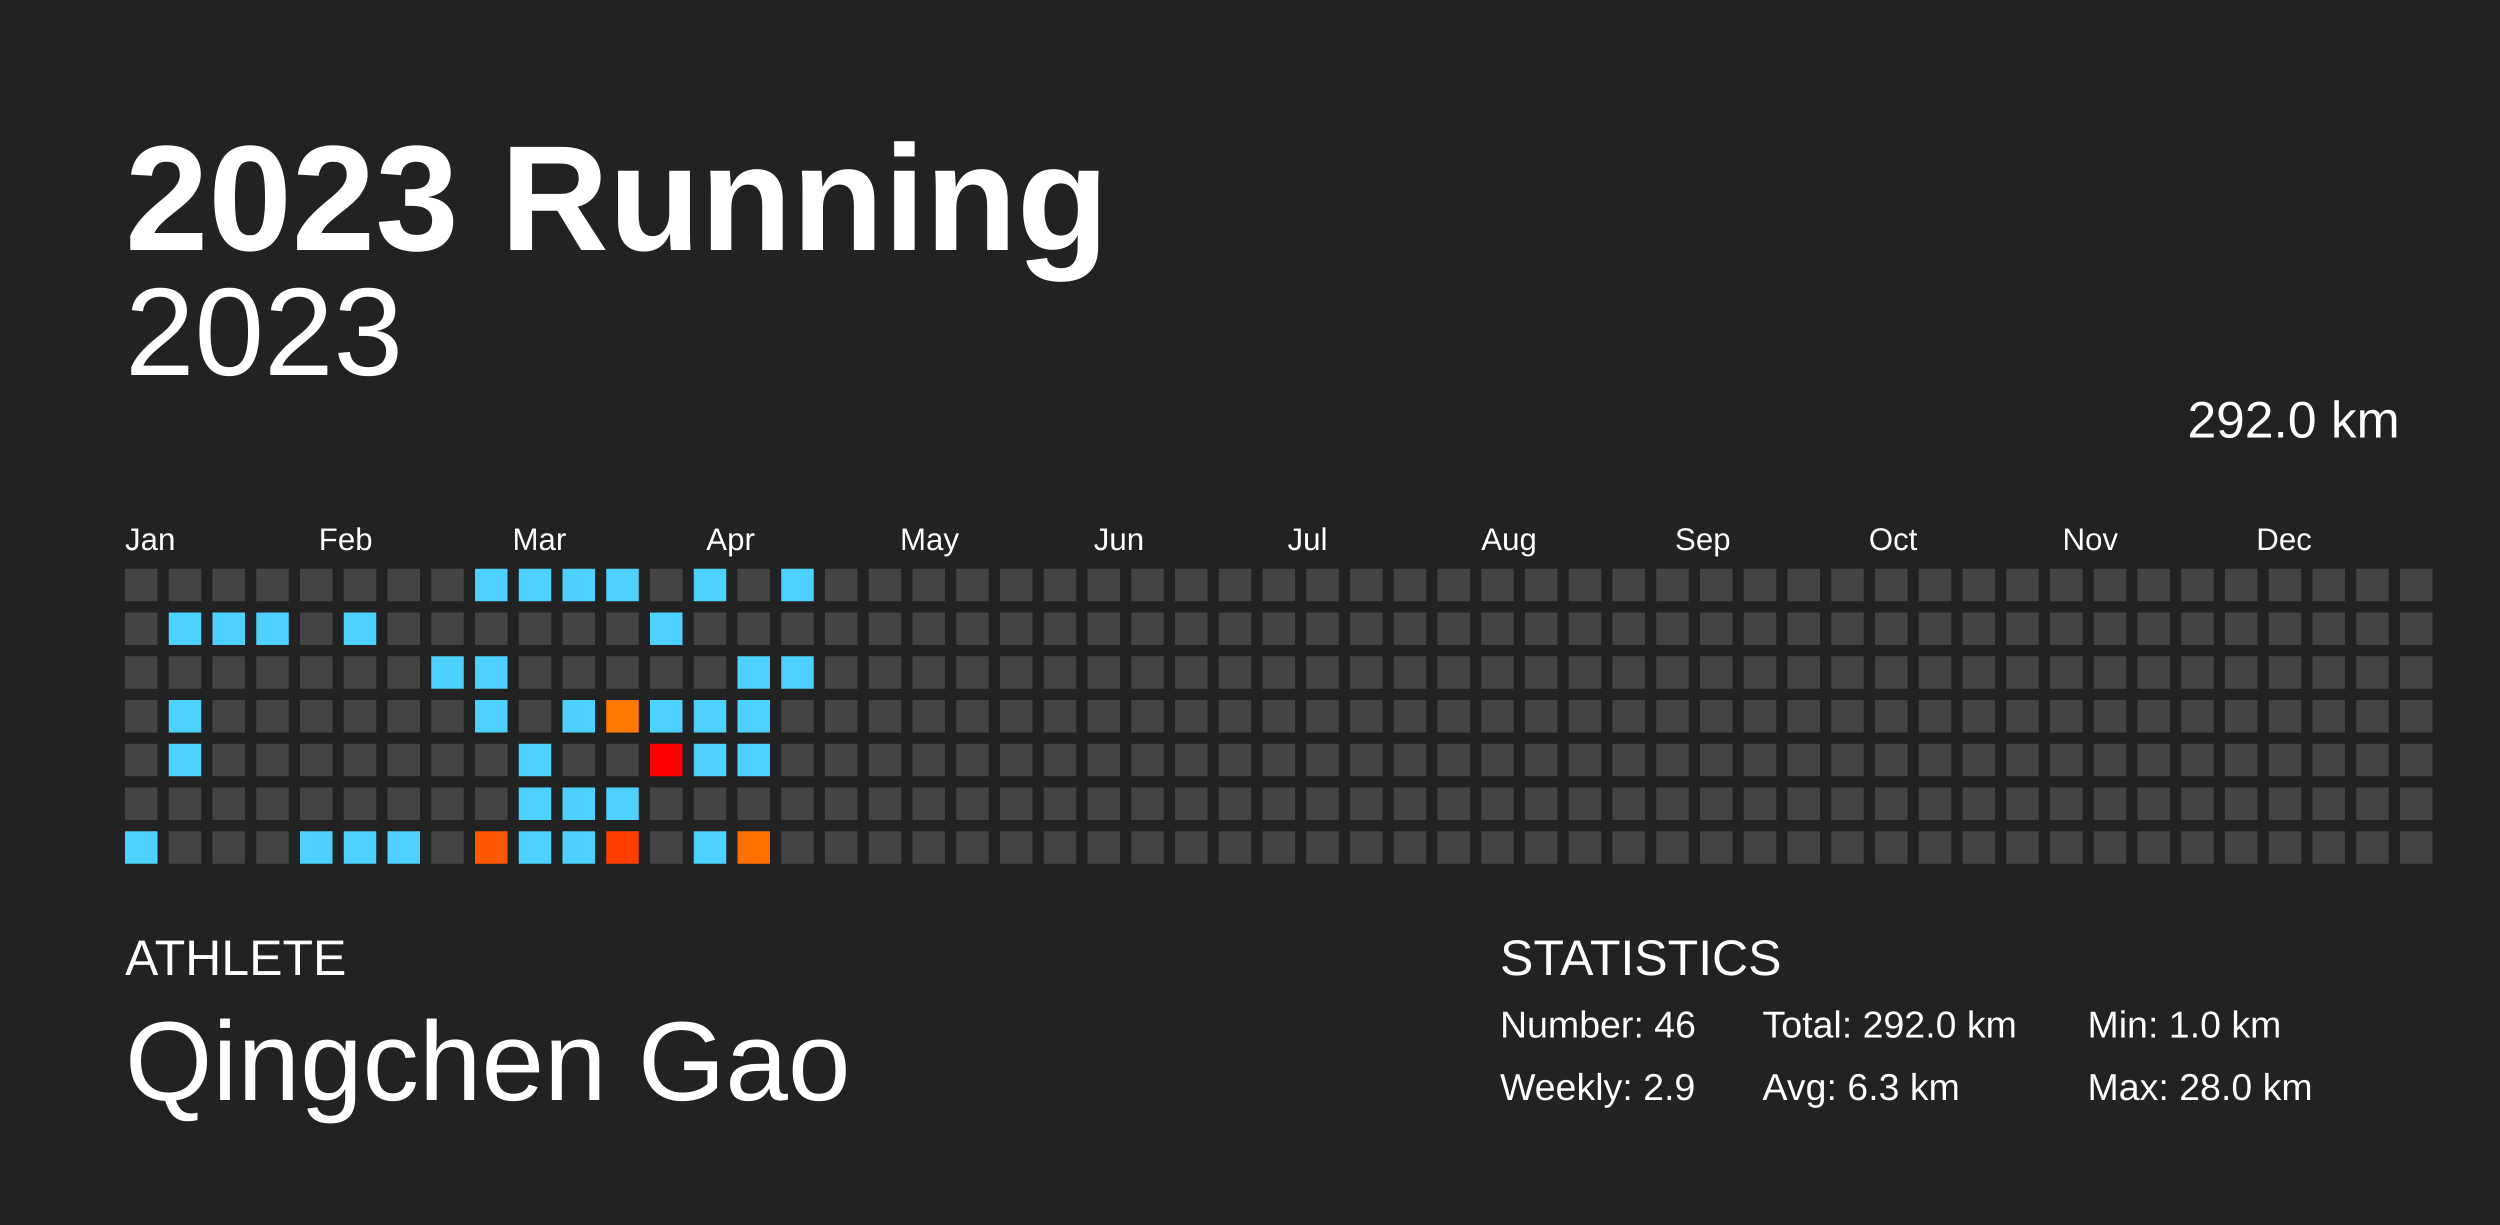
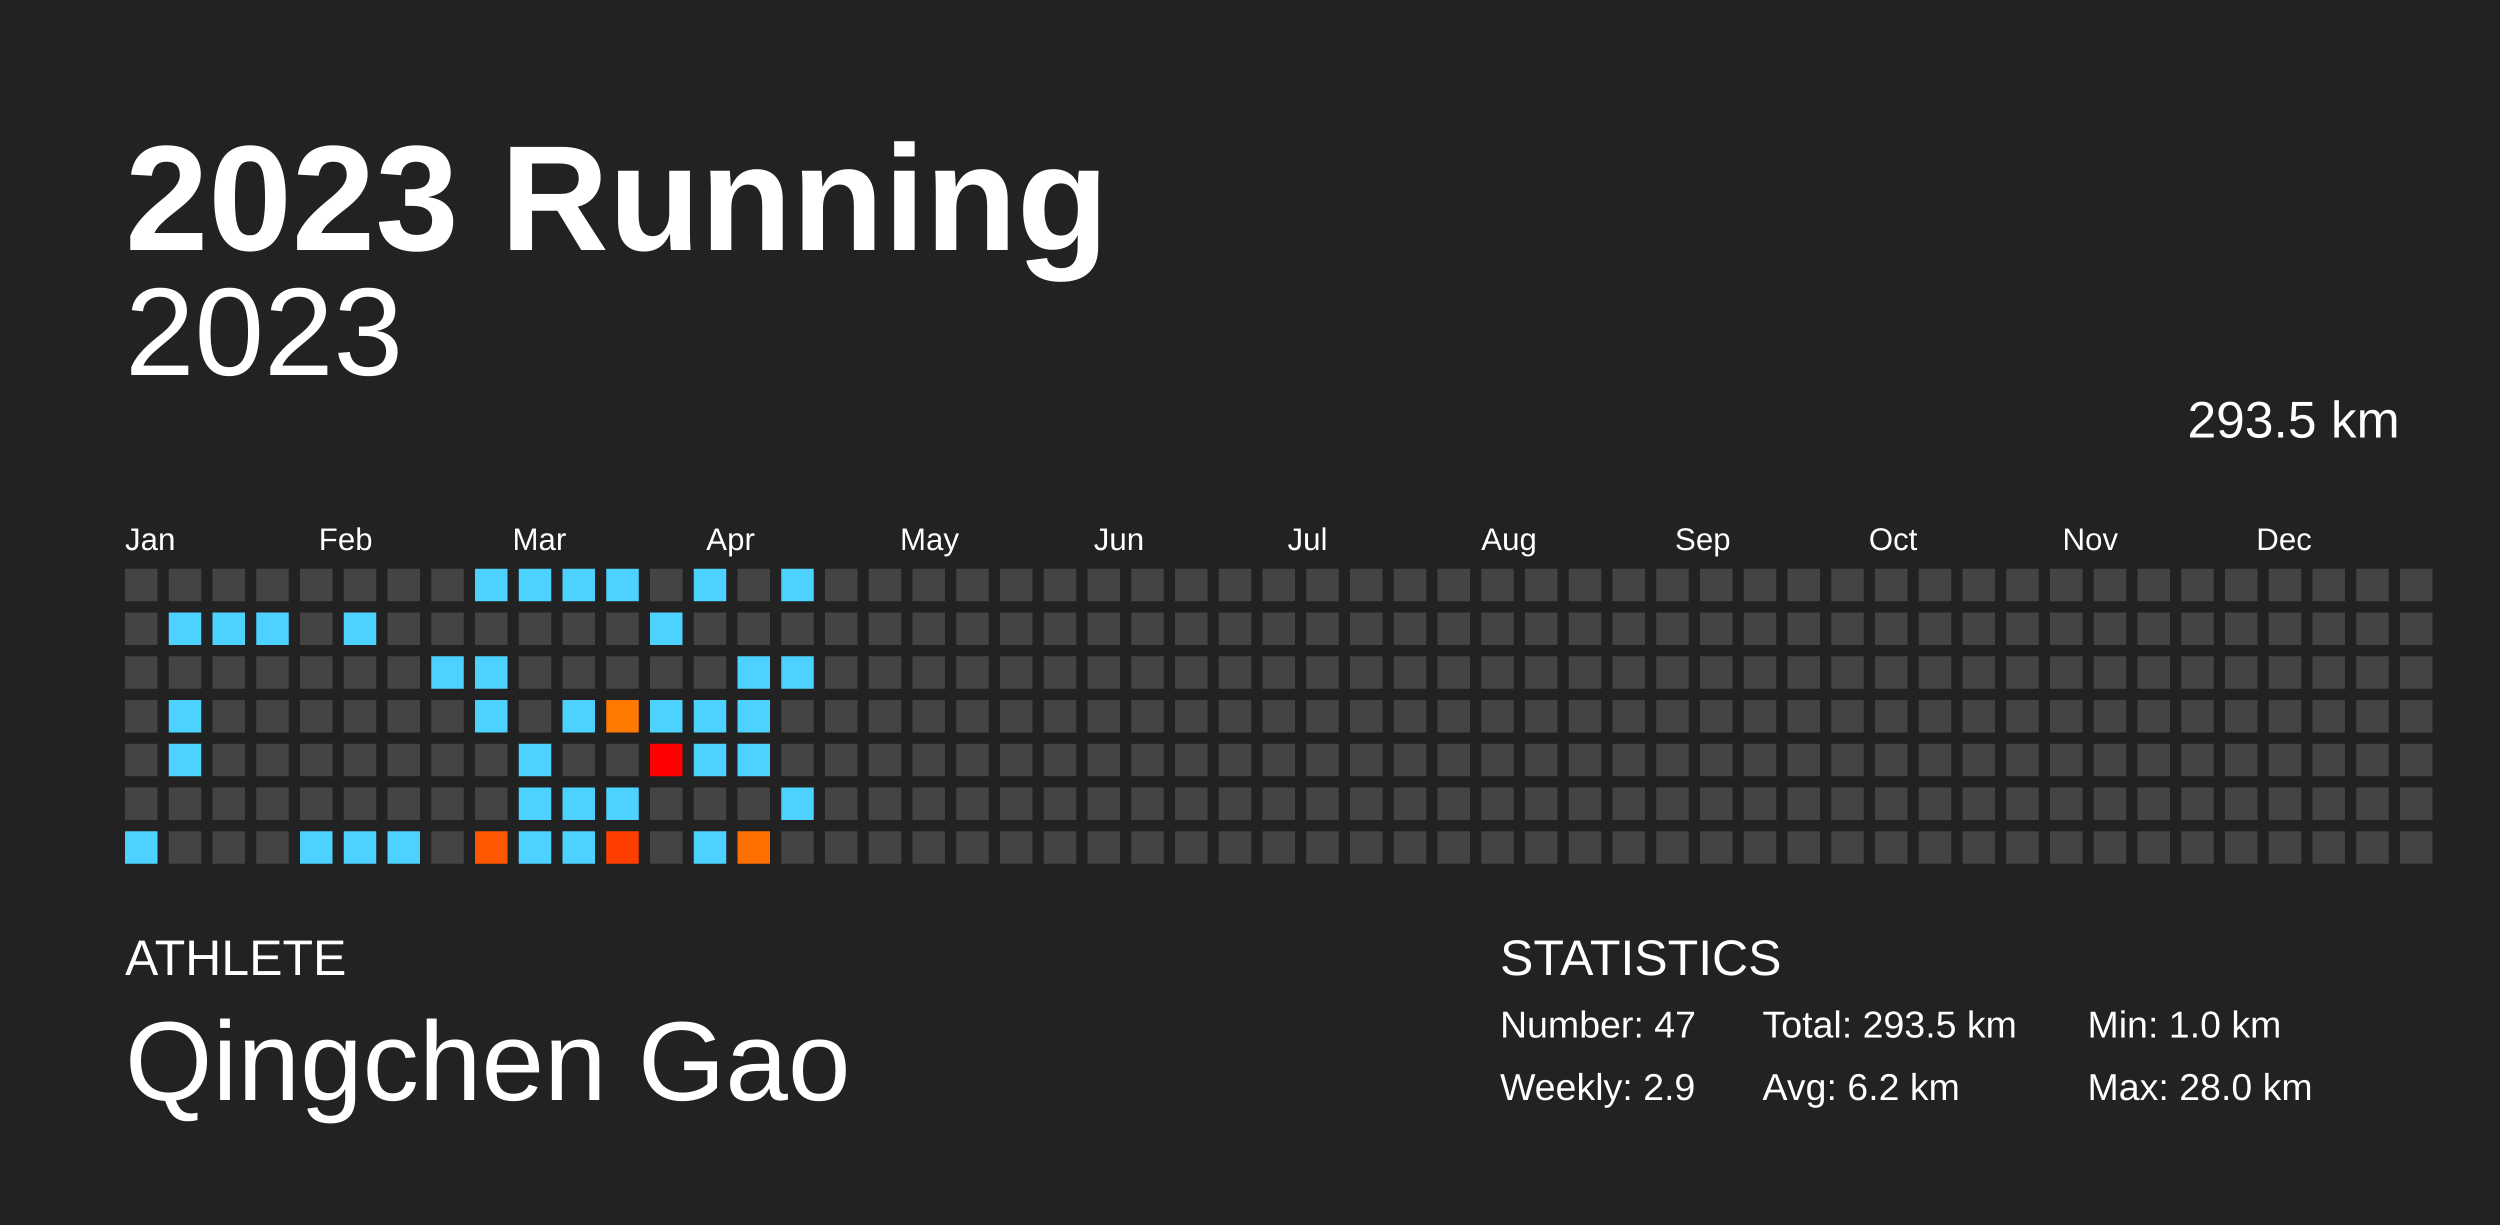
<svg xmlns="http://www.w3.org/2000/svg" baseProfile="full" height="98mm" version="1.1" viewBox="0,0,200,98" width="200mm">
  <defs />
  <rect fill="#222222" height="98" width="200" x="0" y="0" />
  <text fill="#FFFFFF" style="font-size:12px; font-family:Arial; font-weight:bold;" x="10" y="20">2023 Running</text>
  <text fill="#FFFFFF" style="font-size:4px; font-family:Arial" x="10" y="78">ATHLETE</text>
  <text fill="#FFFFFF" style="font-size:9px; font-family:Arial" x="10" y="88">Qingchen Gao</text>
  <text fill="#FFFFFF" style="font-size:4px; font-family:Arial" x="120" y="78">STATISTICS</text>
-   <text fill="#FFFFFF" style="font-size:3px; font-family:Arial" x="120" y="83">Number: 46</text>
+   <text fill="#FFFFFF" style="font-size:3px; font-family:Arial" x="120" y="83">Number: 47</text>
  <text fill="#FFFFFF" style="font-size:3px; font-family:Arial" x="120" y="88">Weekly: 2.9</text>
-   <text fill="#FFFFFF" style="font-size:3px; font-family:Arial" x="141" y="83">Total: 292.0 km</text>
-   <text fill="#FFFFFF" style="font-size:3px; font-family:Arial" x="141" y="88">Avg: 6.3 km</text>
+   <text fill="#FFFFFF" style="font-size:3px; font-family:Arial" x="141" y="83">Total: 293.5 km</text>
+   <text fill="#FFFFFF" style="font-size:3px; font-family:Arial" x="141" y="88">Avg: 6.2 km</text>
  <text fill="#FFFFFF" style="font-size:3px; font-family:Arial" x="167" y="83">Min: 1.0 km</text>
  <text fill="#FFFFFF" style="font-size:3px; font-family:Arial" x="167" y="88">Max: 28.0 km</text>
  <text alignment-baseline="hanging" fill="#FFFFFF" style="font-size:10.0px; font-family:Arial;" x="10" y="30">2023</text>
-   <text alignment-baseline="hanging" fill="#FFFFFF" style="font-size:4.125px; font-family:Arial;" x="175" y="35">292.0 km</text>
+   <text alignment-baseline="hanging" fill="#FFFFFF" style="font-size:4.125px; font-family:Arial;" x="175" y="35">293.5 km</text>
  <text fill="#FFFFFF" style="font-size:2.5px; font-family:Arial" x="10.0" y="44">Jan</text>
  <text fill="#FFFFFF" style="font-size:2.5px; font-family:Arial" x="25.5" y="44">Feb</text>
  <text fill="#FFFFFF" style="font-size:2.5px; font-family:Arial" x="41.0" y="44">Mar</text>
  <text fill="#FFFFFF" style="font-size:2.5px; font-family:Arial" x="56.5" y="44">Apr</text>
  <text fill="#FFFFFF" style="font-size:2.5px; font-family:Arial" x="72.0" y="44">May</text>
  <text fill="#FFFFFF" style="font-size:2.5px; font-family:Arial" x="87.5" y="44">Jun</text>
  <text fill="#FFFFFF" style="font-size:2.5px; font-family:Arial" x="103.0" y="44">Jul</text>
  <text fill="#FFFFFF" style="font-size:2.5px; font-family:Arial" x="118.5" y="44">Aug</text>
  <text fill="#FFFFFF" style="font-size:2.5px; font-family:Arial" x="134.0" y="44">Sep</text>
  <text fill="#FFFFFF" style="font-size:2.5px; font-family:Arial" x="149.5" y="44">Oct</text>
  <text fill="#FFFFFF" style="font-size:2.5px; font-family:Arial" x="165.0" y="44">Nov</text>
  <text fill="#FFFFFF" style="font-size:2.5px; font-family:Arial" x="180.5" y="44">Dec</text>
  <rect fill="#444444" height="2.6" width="2.6" x="10.0" y="45.5" />
  <rect fill="#444444" height="2.6" width="2.6" x="10.0" y="49.0" />
  <rect fill="#444444" height="2.6" width="2.6" x="10.0" y="52.5" />
  <rect fill="#444444" height="2.6" width="2.6" x="10.0" y="56.0" />
  <rect fill="#444444" height="2.6" width="2.6" x="10.0" y="59.5" />
  <rect fill="#444444" height="2.6" width="2.6" x="10.0" y="63.0" />
  <rect fill="#4dd2ff" height="2.6" width="2.6" x="10.0" y="66.5" />
  <rect fill="#444444" height="2.6" width="2.6" x="13.5" y="45.5" />
  <rect fill="#4dd2ff" height="2.6" width="2.6" x="13.5" y="49.0" />
  <rect fill="#444444" height="2.6" width="2.6" x="13.5" y="52.5" />
  <rect fill="#4dd2ff" height="2.6" width="2.6" x="13.5" y="56.0" />
  <rect fill="#4dd2ff" height="2.6" width="2.6" x="13.5" y="59.5" />
  <rect fill="#444444" height="2.6" width="2.6" x="13.5" y="63.0" />
  <rect fill="#444444" height="2.6" width="2.6" x="13.5" y="66.5" />
  <rect fill="#444444" height="2.6" width="2.6" x="17.0" y="45.5" />
  <rect fill="#4dd2ff" height="2.6" width="2.6" x="17.0" y="49.0" />
  <rect fill="#444444" height="2.6" width="2.6" x="17.0" y="52.5" />
  <rect fill="#444444" height="2.6" width="2.6" x="17.0" y="56.0" />
  <rect fill="#444444" height="2.6" width="2.6" x="17.0" y="59.5" />
  <rect fill="#444444" height="2.6" width="2.6" x="17.0" y="63.0" />
  <rect fill="#444444" height="2.6" width="2.6" x="17.0" y="66.5" />
  <rect fill="#444444" height="2.6" width="2.6" x="20.5" y="45.5" />
  <rect fill="#4dd2ff" height="2.6" width="2.6" x="20.5" y="49.0" />
  <rect fill="#444444" height="2.6" width="2.6" x="20.5" y="52.5" />
  <rect fill="#444444" height="2.6" width="2.6" x="20.5" y="56.0" />
  <rect fill="#444444" height="2.6" width="2.6" x="20.5" y="59.5" />
  <rect fill="#444444" height="2.6" width="2.6" x="20.5" y="63.0" />
  <rect fill="#444444" height="2.6" width="2.6" x="20.5" y="66.5" />
  <rect fill="#444444" height="2.6" width="2.6" x="24.0" y="45.5" />
  <rect fill="#444444" height="2.6" width="2.6" x="24.0" y="49.0" />
  <rect fill="#444444" height="2.6" width="2.6" x="24.0" y="52.5" />
  <rect fill="#444444" height="2.6" width="2.6" x="24.0" y="56.0" />
  <rect fill="#444444" height="2.6" width="2.6" x="24.0" y="59.5" />
  <rect fill="#444444" height="2.6" width="2.6" x="24.0" y="63.0" />
  <rect fill="#4dd2ff" height="2.6" width="2.6" x="24.0" y="66.5" />
  <rect fill="#444444" height="2.6" width="2.6" x="27.5" y="45.5" />
  <rect fill="#4dd2ff" height="2.6" width="2.6" x="27.5" y="49.0" />
  <rect fill="#444444" height="2.6" width="2.6" x="27.5" y="52.5" />
  <rect fill="#444444" height="2.6" width="2.6" x="27.5" y="56.0" />
  <rect fill="#444444" height="2.6" width="2.6" x="27.5" y="59.5" />
  <rect fill="#444444" height="2.6" width="2.6" x="27.5" y="63.0" />
  <rect fill="#4dd2ff" height="2.6" width="2.6" x="27.5" y="66.5" />
  <rect fill="#444444" height="2.6" width="2.6" x="31.0" y="45.5" />
  <rect fill="#444444" height="2.6" width="2.6" x="31.0" y="49.0" />
  <rect fill="#444444" height="2.6" width="2.6" x="31.0" y="52.5" />
  <rect fill="#444444" height="2.6" width="2.6" x="31.0" y="56.0" />
  <rect fill="#444444" height="2.6" width="2.6" x="31.0" y="59.5" />
  <rect fill="#444444" height="2.6" width="2.6" x="31.0" y="63.0" />
  <rect fill="#4dd2ff" height="2.6" width="2.6" x="31.0" y="66.5" />
  <rect fill="#444444" height="2.6" width="2.6" x="34.5" y="45.5" />
  <rect fill="#444444" height="2.6" width="2.6" x="34.5" y="49.0" />
  <rect fill="#4dd2ff" height="2.6" width="2.6" x="34.5" y="52.5" />
  <rect fill="#444444" height="2.6" width="2.6" x="34.5" y="56.0" />
  <rect fill="#444444" height="2.6" width="2.6" x="34.5" y="59.5" />
  <rect fill="#444444" height="2.6" width="2.6" x="34.5" y="63.0" />
  <rect fill="#444444" height="2.6" width="2.6" x="34.5" y="66.5" />
  <rect fill="#4dd2ff" height="2.6" width="2.6" x="38.0" y="45.5" />
  <rect fill="#444444" height="2.6" width="2.6" x="38.0" y="49.0" />
  <rect fill="#4dd2ff" height="2.6" width="2.6" x="38.0" y="52.5" />
  <rect fill="#4dd2ff" height="2.6" width="2.6" x="38.0" y="56.0" />
  <rect fill="#444444" height="2.6" width="2.6" x="38.0" y="59.5" />
  <rect fill="#444444" height="2.6" width="2.6" x="38.0" y="63.0" />
  <rect fill="#ff5800" height="2.6" width="2.6" x="38.0" y="66.5" />
  <rect fill="#4dd2ff" height="2.6" width="2.6" x="41.5" y="45.5" />
  <rect fill="#444444" height="2.6" width="2.6" x="41.5" y="49.0" />
  <rect fill="#444444" height="2.6" width="2.6" x="41.5" y="52.5" />
  <rect fill="#444444" height="2.6" width="2.6" x="41.5" y="56.0" />
  <rect fill="#4dd2ff" height="2.6" width="2.6" x="41.5" y="59.5" />
  <rect fill="#4dd2ff" height="2.6" width="2.6" x="41.5" y="63.0" />
  <rect fill="#4dd2ff" height="2.6" width="2.6" x="41.5" y="66.5" />
  <rect fill="#4dd2ff" height="2.6" width="2.6" x="45.0" y="45.5" />
  <rect fill="#444444" height="2.6" width="2.6" x="45.0" y="49.0" />
  <rect fill="#444444" height="2.6" width="2.6" x="45.0" y="52.5" />
  <rect fill="#4dd2ff" height="2.6" width="2.6" x="45.0" y="56.0" />
  <rect fill="#444444" height="2.6" width="2.6" x="45.0" y="59.5" />
  <rect fill="#4dd2ff" height="2.6" width="2.6" x="45.0" y="63.0" />
  <rect fill="#4dd2ff" height="2.6" width="2.6" x="45.0" y="66.5" />
  <rect fill="#4dd2ff" height="2.6" width="2.6" x="48.5" y="45.5" />
  <rect fill="#444444" height="2.6" width="2.6" x="48.5" y="49.0" />
  <rect fill="#444444" height="2.6" width="2.6" x="48.5" y="52.5" />
  <rect fill="#ff7900" height="2.6" width="2.6" x="48.5" y="56.0" />
  <rect fill="#444444" height="2.6" width="2.6" x="48.5" y="59.5" />
  <rect fill="#4dd2ff" height="2.6" width="2.6" x="48.5" y="63.0" />
  <rect fill="#ff3f00" height="2.6" width="2.6" x="48.5" y="66.5" />
  <rect fill="#444444" height="2.6" width="2.6" x="52.0" y="45.5" />
  <rect fill="#4dd2ff" height="2.6" width="2.6" x="52.0" y="49.0" />
  <rect fill="#444444" height="2.6" width="2.6" x="52.0" y="52.5" />
  <rect fill="#4dd2ff" height="2.6" width="2.6" x="52.0" y="56.0" />
  <rect fill="#ff0000" height="2.6" width="2.6" x="52.0" y="59.5" />
  <rect fill="#444444" height="2.6" width="2.6" x="52.0" y="63.0" />
  <rect fill="#444444" height="2.6" width="2.6" x="52.0" y="66.5" />
  <rect fill="#4dd2ff" height="2.6" width="2.6" x="55.5" y="45.5" />
  <rect fill="#444444" height="2.6" width="2.6" x="55.5" y="49.0" />
  <rect fill="#444444" height="2.6" width="2.6" x="55.5" y="52.5" />
  <rect fill="#4dd2ff" height="2.6" width="2.6" x="55.5" y="56.0" />
  <rect fill="#4dd2ff" height="2.6" width="2.6" x="55.5" y="59.5" />
  <rect fill="#444444" height="2.6" width="2.6" x="55.5" y="63.0" />
  <rect fill="#4dd2ff" height="2.6" width="2.6" x="55.5" y="66.5" />
  <rect fill="#444444" height="2.6" width="2.6" x="59.0" y="45.5" />
  <rect fill="#444444" height="2.6" width="2.6" x="59.0" y="49.0" />
  <rect fill="#4dd2ff" height="2.6" width="2.6" x="59.0" y="52.5" />
  <rect fill="#4dd2ff" height="2.6" width="2.6" x="59.0" y="56.0" />
  <rect fill="#4dd2ff" height="2.6" width="2.6" x="59.0" y="59.5" />
  <rect fill="#444444" height="2.6" width="2.6" x="59.0" y="63.0" />
  <rect fill="#ff7000" height="2.6" width="2.6" x="59.0" y="66.5" />
  <rect fill="#4dd2ff" height="2.6" width="2.6" x="62.5" y="45.5" />
  <rect fill="#444444" height="2.6" width="2.6" x="62.5" y="49.0" />
  <rect fill="#4dd2ff" height="2.6" width="2.6" x="62.5" y="52.5" />
  <rect fill="#444444" height="2.6" width="2.6" x="62.5" y="56.0" />
  <rect fill="#444444" height="2.6" width="2.6" x="62.5" y="59.5" />
-   <rect fill="#444444" height="2.6" width="2.6" x="62.5" y="63.0" />
+   <rect fill="#4dd2ff" height="2.6" width="2.6" x="62.5" y="63.0" />
  <rect fill="#444444" height="2.6" width="2.6" x="62.5" y="66.5" />
  <rect fill="#444444" height="2.6" width="2.6" x="66.0" y="45.5" />
  <rect fill="#444444" height="2.6" width="2.6" x="66.0" y="49.0" />
  <rect fill="#444444" height="2.6" width="2.6" x="66.0" y="52.5" />
  <rect fill="#444444" height="2.6" width="2.6" x="66.0" y="56.0" />
  <rect fill="#444444" height="2.6" width="2.6" x="66.0" y="59.5" />
  <rect fill="#444444" height="2.6" width="2.6" x="66.0" y="63.0" />
  <rect fill="#444444" height="2.6" width="2.6" x="66.0" y="66.5" />
  <rect fill="#444444" height="2.6" width="2.6" x="69.5" y="45.5" />
  <rect fill="#444444" height="2.6" width="2.6" x="69.5" y="49.0" />
  <rect fill="#444444" height="2.6" width="2.6" x="69.5" y="52.5" />
  <rect fill="#444444" height="2.6" width="2.6" x="69.5" y="56.0" />
  <rect fill="#444444" height="2.6" width="2.6" x="69.5" y="59.5" />
  <rect fill="#444444" height="2.6" width="2.6" x="69.5" y="63.0" />
  <rect fill="#444444" height="2.6" width="2.6" x="69.5" y="66.5" />
  <rect fill="#444444" height="2.6" width="2.6" x="73.0" y="45.5" />
  <rect fill="#444444" height="2.6" width="2.6" x="73.0" y="49.0" />
  <rect fill="#444444" height="2.6" width="2.6" x="73.0" y="52.5" />
  <rect fill="#444444" height="2.6" width="2.6" x="73.0" y="56.0" />
  <rect fill="#444444" height="2.6" width="2.6" x="73.0" y="59.5" />
  <rect fill="#444444" height="2.6" width="2.6" x="73.0" y="63.0" />
  <rect fill="#444444" height="2.6" width="2.6" x="73.0" y="66.5" />
  <rect fill="#444444" height="2.6" width="2.6" x="76.5" y="45.5" />
  <rect fill="#444444" height="2.6" width="2.6" x="76.5" y="49.0" />
  <rect fill="#444444" height="2.6" width="2.6" x="76.5" y="52.5" />
  <rect fill="#444444" height="2.6" width="2.6" x="76.5" y="56.0" />
  <rect fill="#444444" height="2.6" width="2.6" x="76.5" y="59.5" />
  <rect fill="#444444" height="2.6" width="2.6" x="76.5" y="63.0" />
  <rect fill="#444444" height="2.6" width="2.6" x="76.5" y="66.5" />
  <rect fill="#444444" height="2.6" width="2.6" x="80.0" y="45.5" />
  <rect fill="#444444" height="2.6" width="2.6" x="80.0" y="49.0" />
  <rect fill="#444444" height="2.6" width="2.6" x="80.0" y="52.5" />
  <rect fill="#444444" height="2.6" width="2.6" x="80.0" y="56.0" />
  <rect fill="#444444" height="2.6" width="2.6" x="80.0" y="59.5" />
  <rect fill="#444444" height="2.6" width="2.6" x="80.0" y="63.0" />
  <rect fill="#444444" height="2.6" width="2.6" x="80.0" y="66.5" />
  <rect fill="#444444" height="2.6" width="2.6" x="83.5" y="45.5" />
  <rect fill="#444444" height="2.6" width="2.6" x="83.5" y="49.0" />
  <rect fill="#444444" height="2.6" width="2.6" x="83.5" y="52.5" />
  <rect fill="#444444" height="2.6" width="2.6" x="83.5" y="56.0" />
  <rect fill="#444444" height="2.6" width="2.6" x="83.5" y="59.5" />
  <rect fill="#444444" height="2.6" width="2.6" x="83.5" y="63.0" />
  <rect fill="#444444" height="2.6" width="2.6" x="83.5" y="66.5" />
  <rect fill="#444444" height="2.6" width="2.6" x="87.0" y="45.5" />
  <rect fill="#444444" height="2.6" width="2.6" x="87.0" y="49.0" />
  <rect fill="#444444" height="2.6" width="2.6" x="87.0" y="52.5" />
  <rect fill="#444444" height="2.6" width="2.6" x="87.0" y="56.0" />
  <rect fill="#444444" height="2.6" width="2.6" x="87.0" y="59.5" />
  <rect fill="#444444" height="2.6" width="2.6" x="87.0" y="63.0" />
  <rect fill="#444444" height="2.6" width="2.6" x="87.0" y="66.5" />
  <rect fill="#444444" height="2.6" width="2.6" x="90.5" y="45.5" />
  <rect fill="#444444" height="2.6" width="2.6" x="90.5" y="49.0" />
  <rect fill="#444444" height="2.6" width="2.6" x="90.5" y="52.5" />
  <rect fill="#444444" height="2.6" width="2.6" x="90.5" y="56.0" />
  <rect fill="#444444" height="2.6" width="2.6" x="90.5" y="59.5" />
  <rect fill="#444444" height="2.6" width="2.6" x="90.5" y="63.0" />
  <rect fill="#444444" height="2.6" width="2.6" x="90.5" y="66.5" />
  <rect fill="#444444" height="2.6" width="2.6" x="94.0" y="45.5" />
  <rect fill="#444444" height="2.6" width="2.6" x="94.0" y="49.0" />
  <rect fill="#444444" height="2.6" width="2.6" x="94.0" y="52.5" />
  <rect fill="#444444" height="2.6" width="2.6" x="94.0" y="56.0" />
  <rect fill="#444444" height="2.6" width="2.6" x="94.0" y="59.5" />
  <rect fill="#444444" height="2.6" width="2.6" x="94.0" y="63.0" />
  <rect fill="#444444" height="2.6" width="2.6" x="94.0" y="66.5" />
  <rect fill="#444444" height="2.6" width="2.6" x="97.5" y="45.5" />
  <rect fill="#444444" height="2.6" width="2.6" x="97.5" y="49.0" />
  <rect fill="#444444" height="2.6" width="2.6" x="97.5" y="52.5" />
  <rect fill="#444444" height="2.6" width="2.6" x="97.5" y="56.0" />
  <rect fill="#444444" height="2.6" width="2.6" x="97.5" y="59.5" />
  <rect fill="#444444" height="2.6" width="2.6" x="97.5" y="63.0" />
  <rect fill="#444444" height="2.6" width="2.6" x="97.5" y="66.5" />
  <rect fill="#444444" height="2.6" width="2.6" x="101.0" y="45.5" />
  <rect fill="#444444" height="2.6" width="2.6" x="101.0" y="49.0" />
  <rect fill="#444444" height="2.6" width="2.6" x="101.0" y="52.5" />
  <rect fill="#444444" height="2.6" width="2.6" x="101.0" y="56.0" />
  <rect fill="#444444" height="2.6" width="2.6" x="101.0" y="59.5" />
  <rect fill="#444444" height="2.6" width="2.6" x="101.0" y="63.0" />
  <rect fill="#444444" height="2.6" width="2.6" x="101.0" y="66.5" />
  <rect fill="#444444" height="2.6" width="2.6" x="104.5" y="45.5" />
  <rect fill="#444444" height="2.6" width="2.6" x="104.5" y="49.0" />
  <rect fill="#444444" height="2.6" width="2.6" x="104.5" y="52.5" />
  <rect fill="#444444" height="2.6" width="2.6" x="104.5" y="56.0" />
  <rect fill="#444444" height="2.6" width="2.6" x="104.5" y="59.5" />
  <rect fill="#444444" height="2.6" width="2.6" x="104.5" y="63.0" />
  <rect fill="#444444" height="2.6" width="2.6" x="104.5" y="66.5" />
  <rect fill="#444444" height="2.6" width="2.6" x="108.0" y="45.5" />
  <rect fill="#444444" height="2.6" width="2.6" x="108.0" y="49.0" />
  <rect fill="#444444" height="2.6" width="2.6" x="108.0" y="52.5" />
  <rect fill="#444444" height="2.6" width="2.6" x="108.0" y="56.0" />
  <rect fill="#444444" height="2.6" width="2.6" x="108.0" y="59.5" />
  <rect fill="#444444" height="2.6" width="2.6" x="108.0" y="63.0" />
  <rect fill="#444444" height="2.6" width="2.6" x="108.0" y="66.5" />
  <rect fill="#444444" height="2.6" width="2.6" x="111.5" y="45.5" />
  <rect fill="#444444" height="2.6" width="2.6" x="111.5" y="49.0" />
  <rect fill="#444444" height="2.6" width="2.6" x="111.5" y="52.5" />
  <rect fill="#444444" height="2.6" width="2.6" x="111.5" y="56.0" />
  <rect fill="#444444" height="2.6" width="2.6" x="111.5" y="59.5" />
  <rect fill="#444444" height="2.6" width="2.6" x="111.5" y="63.0" />
  <rect fill="#444444" height="2.6" width="2.6" x="111.5" y="66.5" />
  <rect fill="#444444" height="2.6" width="2.6" x="115.0" y="45.5" />
  <rect fill="#444444" height="2.6" width="2.6" x="115.0" y="49.0" />
  <rect fill="#444444" height="2.6" width="2.6" x="115.0" y="52.5" />
  <rect fill="#444444" height="2.6" width="2.6" x="115.0" y="56.0" />
  <rect fill="#444444" height="2.6" width="2.6" x="115.0" y="59.5" />
  <rect fill="#444444" height="2.6" width="2.6" x="115.0" y="63.0" />
  <rect fill="#444444" height="2.6" width="2.6" x="115.0" y="66.5" />
  <rect fill="#444444" height="2.6" width="2.6" x="118.5" y="45.5" />
  <rect fill="#444444" height="2.6" width="2.6" x="118.5" y="49.0" />
  <rect fill="#444444" height="2.6" width="2.6" x="118.5" y="52.5" />
  <rect fill="#444444" height="2.6" width="2.6" x="118.5" y="56.0" />
  <rect fill="#444444" height="2.6" width="2.6" x="118.5" y="59.5" />
  <rect fill="#444444" height="2.6" width="2.6" x="118.5" y="63.0" />
  <rect fill="#444444" height="2.6" width="2.6" x="118.5" y="66.5" />
  <rect fill="#444444" height="2.6" width="2.6" x="122.0" y="45.5" />
  <rect fill="#444444" height="2.6" width="2.6" x="122.0" y="49.0" />
  <rect fill="#444444" height="2.6" width="2.6" x="122.0" y="52.5" />
  <rect fill="#444444" height="2.6" width="2.6" x="122.0" y="56.0" />
  <rect fill="#444444" height="2.6" width="2.6" x="122.0" y="59.5" />
  <rect fill="#444444" height="2.6" width="2.6" x="122.0" y="63.0" />
  <rect fill="#444444" height="2.6" width="2.6" x="122.0" y="66.5" />
  <rect fill="#444444" height="2.6" width="2.6" x="125.5" y="45.5" />
  <rect fill="#444444" height="2.6" width="2.6" x="125.5" y="49.0" />
  <rect fill="#444444" height="2.6" width="2.6" x="125.5" y="52.5" />
  <rect fill="#444444" height="2.6" width="2.6" x="125.5" y="56.0" />
  <rect fill="#444444" height="2.6" width="2.6" x="125.5" y="59.5" />
  <rect fill="#444444" height="2.6" width="2.6" x="125.5" y="63.0" />
  <rect fill="#444444" height="2.6" width="2.6" x="125.5" y="66.5" />
  <rect fill="#444444" height="2.6" width="2.6" x="129.0" y="45.5" />
  <rect fill="#444444" height="2.6" width="2.6" x="129.0" y="49.0" />
  <rect fill="#444444" height="2.6" width="2.6" x="129.0" y="52.5" />
  <rect fill="#444444" height="2.6" width="2.6" x="129.0" y="56.0" />
  <rect fill="#444444" height="2.6" width="2.6" x="129.0" y="59.5" />
  <rect fill="#444444" height="2.6" width="2.6" x="129.0" y="63.0" />
  <rect fill="#444444" height="2.6" width="2.6" x="129.0" y="66.5" />
  <rect fill="#444444" height="2.6" width="2.6" x="132.5" y="45.5" />
  <rect fill="#444444" height="2.6" width="2.6" x="132.5" y="49.0" />
  <rect fill="#444444" height="2.6" width="2.6" x="132.5" y="52.5" />
  <rect fill="#444444" height="2.6" width="2.6" x="132.5" y="56.0" />
  <rect fill="#444444" height="2.6" width="2.6" x="132.5" y="59.5" />
  <rect fill="#444444" height="2.6" width="2.6" x="132.5" y="63.0" />
  <rect fill="#444444" height="2.6" width="2.6" x="132.5" y="66.5" />
  <rect fill="#444444" height="2.6" width="2.6" x="136.0" y="45.5" />
  <rect fill="#444444" height="2.6" width="2.6" x="136.0" y="49.0" />
  <rect fill="#444444" height="2.6" width="2.6" x="136.0" y="52.5" />
  <rect fill="#444444" height="2.6" width="2.6" x="136.0" y="56.0" />
  <rect fill="#444444" height="2.6" width="2.6" x="136.0" y="59.5" />
  <rect fill="#444444" height="2.6" width="2.6" x="136.0" y="63.0" />
  <rect fill="#444444" height="2.6" width="2.6" x="136.0" y="66.5" />
  <rect fill="#444444" height="2.6" width="2.6" x="139.5" y="45.5" />
  <rect fill="#444444" height="2.6" width="2.6" x="139.5" y="49.0" />
  <rect fill="#444444" height="2.6" width="2.6" x="139.5" y="52.5" />
  <rect fill="#444444" height="2.6" width="2.6" x="139.5" y="56.0" />
  <rect fill="#444444" height="2.6" width="2.6" x="139.5" y="59.5" />
  <rect fill="#444444" height="2.6" width="2.6" x="139.5" y="63.0" />
  <rect fill="#444444" height="2.6" width="2.6" x="139.5" y="66.5" />
  <rect fill="#444444" height="2.6" width="2.6" x="143.0" y="45.5" />
  <rect fill="#444444" height="2.6" width="2.6" x="143.0" y="49.0" />
  <rect fill="#444444" height="2.6" width="2.6" x="143.0" y="52.5" />
  <rect fill="#444444" height="2.6" width="2.6" x="143.0" y="56.0" />
  <rect fill="#444444" height="2.6" width="2.6" x="143.0" y="59.5" />
  <rect fill="#444444" height="2.6" width="2.6" x="143.0" y="63.0" />
  <rect fill="#444444" height="2.6" width="2.6" x="143.0" y="66.5" />
  <rect fill="#444444" height="2.6" width="2.6" x="146.5" y="45.5" />
  <rect fill="#444444" height="2.6" width="2.6" x="146.5" y="49.0" />
  <rect fill="#444444" height="2.6" width="2.6" x="146.5" y="52.5" />
  <rect fill="#444444" height="2.6" width="2.6" x="146.5" y="56.0" />
  <rect fill="#444444" height="2.6" width="2.6" x="146.5" y="59.5" />
  <rect fill="#444444" height="2.6" width="2.6" x="146.5" y="63.0" />
  <rect fill="#444444" height="2.6" width="2.6" x="146.5" y="66.5" />
  <rect fill="#444444" height="2.6" width="2.6" x="150.0" y="45.5" />
  <rect fill="#444444" height="2.6" width="2.6" x="150.0" y="49.0" />
  <rect fill="#444444" height="2.6" width="2.6" x="150.0" y="52.5" />
  <rect fill="#444444" height="2.6" width="2.6" x="150.0" y="56.0" />
  <rect fill="#444444" height="2.6" width="2.6" x="150.0" y="59.5" />
  <rect fill="#444444" height="2.6" width="2.6" x="150.0" y="63.0" />
  <rect fill="#444444" height="2.6" width="2.6" x="150.0" y="66.5" />
  <rect fill="#444444" height="2.6" width="2.6" x="153.5" y="45.5" />
  <rect fill="#444444" height="2.6" width="2.6" x="153.5" y="49.0" />
  <rect fill="#444444" height="2.6" width="2.6" x="153.5" y="52.5" />
  <rect fill="#444444" height="2.6" width="2.6" x="153.5" y="56.0" />
  <rect fill="#444444" height="2.6" width="2.6" x="153.5" y="59.5" />
  <rect fill="#444444" height="2.6" width="2.6" x="153.5" y="63.0" />
  <rect fill="#444444" height="2.6" width="2.6" x="153.5" y="66.5" />
  <rect fill="#444444" height="2.6" width="2.6" x="157.0" y="45.5" />
  <rect fill="#444444" height="2.6" width="2.6" x="157.0" y="49.0" />
  <rect fill="#444444" height="2.6" width="2.6" x="157.0" y="52.5" />
  <rect fill="#444444" height="2.6" width="2.6" x="157.0" y="56.0" />
  <rect fill="#444444" height="2.6" width="2.6" x="157.0" y="59.5" />
  <rect fill="#444444" height="2.6" width="2.6" x="157.0" y="63.0" />
  <rect fill="#444444" height="2.6" width="2.6" x="157.0" y="66.5" />
  <rect fill="#444444" height="2.6" width="2.6" x="160.5" y="45.5" />
  <rect fill="#444444" height="2.6" width="2.6" x="160.5" y="49.0" />
  <rect fill="#444444" height="2.6" width="2.6" x="160.5" y="52.5" />
  <rect fill="#444444" height="2.6" width="2.6" x="160.5" y="56.0" />
  <rect fill="#444444" height="2.6" width="2.6" x="160.5" y="59.5" />
  <rect fill="#444444" height="2.6" width="2.6" x="160.5" y="63.0" />
  <rect fill="#444444" height="2.6" width="2.6" x="160.5" y="66.5" />
  <rect fill="#444444" height="2.6" width="2.6" x="164.0" y="45.5" />
  <rect fill="#444444" height="2.6" width="2.6" x="164.0" y="49.0" />
  <rect fill="#444444" height="2.6" width="2.6" x="164.0" y="52.5" />
  <rect fill="#444444" height="2.6" width="2.6" x="164.0" y="56.0" />
  <rect fill="#444444" height="2.6" width="2.6" x="164.0" y="59.5" />
  <rect fill="#444444" height="2.6" width="2.6" x="164.0" y="63.0" />
  <rect fill="#444444" height="2.6" width="2.6" x="164.0" y="66.5" />
  <rect fill="#444444" height="2.6" width="2.6" x="167.5" y="45.5" />
  <rect fill="#444444" height="2.6" width="2.6" x="167.5" y="49.0" />
  <rect fill="#444444" height="2.6" width="2.6" x="167.5" y="52.5" />
  <rect fill="#444444" height="2.6" width="2.6" x="167.5" y="56.0" />
  <rect fill="#444444" height="2.6" width="2.6" x="167.5" y="59.5" />
  <rect fill="#444444" height="2.6" width="2.6" x="167.5" y="63.0" />
  <rect fill="#444444" height="2.6" width="2.6" x="167.5" y="66.5" />
  <rect fill="#444444" height="2.6" width="2.6" x="171.0" y="45.5" />
  <rect fill="#444444" height="2.6" width="2.6" x="171.0" y="49.0" />
  <rect fill="#444444" height="2.6" width="2.6" x="171.0" y="52.5" />
  <rect fill="#444444" height="2.6" width="2.6" x="171.0" y="56.0" />
  <rect fill="#444444" height="2.6" width="2.6" x="171.0" y="59.5" />
  <rect fill="#444444" height="2.6" width="2.6" x="171.0" y="63.0" />
  <rect fill="#444444" height="2.6" width="2.6" x="171.0" y="66.5" />
  <rect fill="#444444" height="2.6" width="2.6" x="174.5" y="45.5" />
  <rect fill="#444444" height="2.6" width="2.6" x="174.5" y="49.0" />
  <rect fill="#444444" height="2.6" width="2.6" x="174.5" y="52.5" />
  <rect fill="#444444" height="2.6" width="2.6" x="174.5" y="56.0" />
  <rect fill="#444444" height="2.6" width="2.6" x="174.5" y="59.5" />
  <rect fill="#444444" height="2.6" width="2.6" x="174.5" y="63.0" />
  <rect fill="#444444" height="2.6" width="2.6" x="174.5" y="66.5" />
  <rect fill="#444444" height="2.6" width="2.6" x="178.0" y="45.5" />
  <rect fill="#444444" height="2.6" width="2.6" x="178.0" y="49.0" />
  <rect fill="#444444" height="2.6" width="2.6" x="178.0" y="52.5" />
  <rect fill="#444444" height="2.6" width="2.6" x="178.0" y="56.0" />
  <rect fill="#444444" height="2.6" width="2.6" x="178.0" y="59.5" />
  <rect fill="#444444" height="2.6" width="2.6" x="178.0" y="63.0" />
  <rect fill="#444444" height="2.6" width="2.6" x="178.0" y="66.5" />
  <rect fill="#444444" height="2.6" width="2.6" x="181.5" y="45.5" />
  <rect fill="#444444" height="2.6" width="2.6" x="181.5" y="49.0" />
  <rect fill="#444444" height="2.6" width="2.6" x="181.5" y="52.5" />
  <rect fill="#444444" height="2.6" width="2.6" x="181.5" y="56.0" />
  <rect fill="#444444" height="2.6" width="2.6" x="181.5" y="59.5" />
  <rect fill="#444444" height="2.6" width="2.6" x="181.5" y="63.0" />
  <rect fill="#444444" height="2.6" width="2.6" x="181.5" y="66.5" />
  <rect fill="#444444" height="2.6" width="2.6" x="185.0" y="45.5" />
  <rect fill="#444444" height="2.6" width="2.6" x="185.0" y="49.0" />
  <rect fill="#444444" height="2.6" width="2.6" x="185.0" y="52.5" />
  <rect fill="#444444" height="2.6" width="2.6" x="185.0" y="56.0" />
  <rect fill="#444444" height="2.6" width="2.6" x="185.0" y="59.5" />
  <rect fill="#444444" height="2.6" width="2.6" x="185.0" y="63.0" />
  <rect fill="#444444" height="2.6" width="2.6" x="185.0" y="66.5" />
  <rect fill="#444444" height="2.6" width="2.6" x="188.5" y="45.5" />
  <rect fill="#444444" height="2.6" width="2.6" x="188.5" y="49.0" />
  <rect fill="#444444" height="2.6" width="2.6" x="188.5" y="52.5" />
  <rect fill="#444444" height="2.6" width="2.6" x="188.5" y="56.0" />
  <rect fill="#444444" height="2.6" width="2.6" x="188.5" y="59.5" />
  <rect fill="#444444" height="2.6" width="2.6" x="188.5" y="63.0" />
  <rect fill="#444444" height="2.6" width="2.6" x="188.5" y="66.5" />
  <rect fill="#444444" height="2.6" width="2.6" x="192.0" y="45.5" />
  <rect fill="#444444" height="2.6" width="2.6" x="192.0" y="49.0" />
  <rect fill="#444444" height="2.6" width="2.6" x="192.0" y="52.5" />
  <rect fill="#444444" height="2.6" width="2.6" x="192.0" y="56.0" />
  <rect fill="#444444" height="2.6" width="2.6" x="192.0" y="59.5" />
  <rect fill="#444444" height="2.6" width="2.6" x="192.0" y="63.0" />
  <rect fill="#444444" height="2.6" width="2.6" x="192.0" y="66.5" />
</svg>
